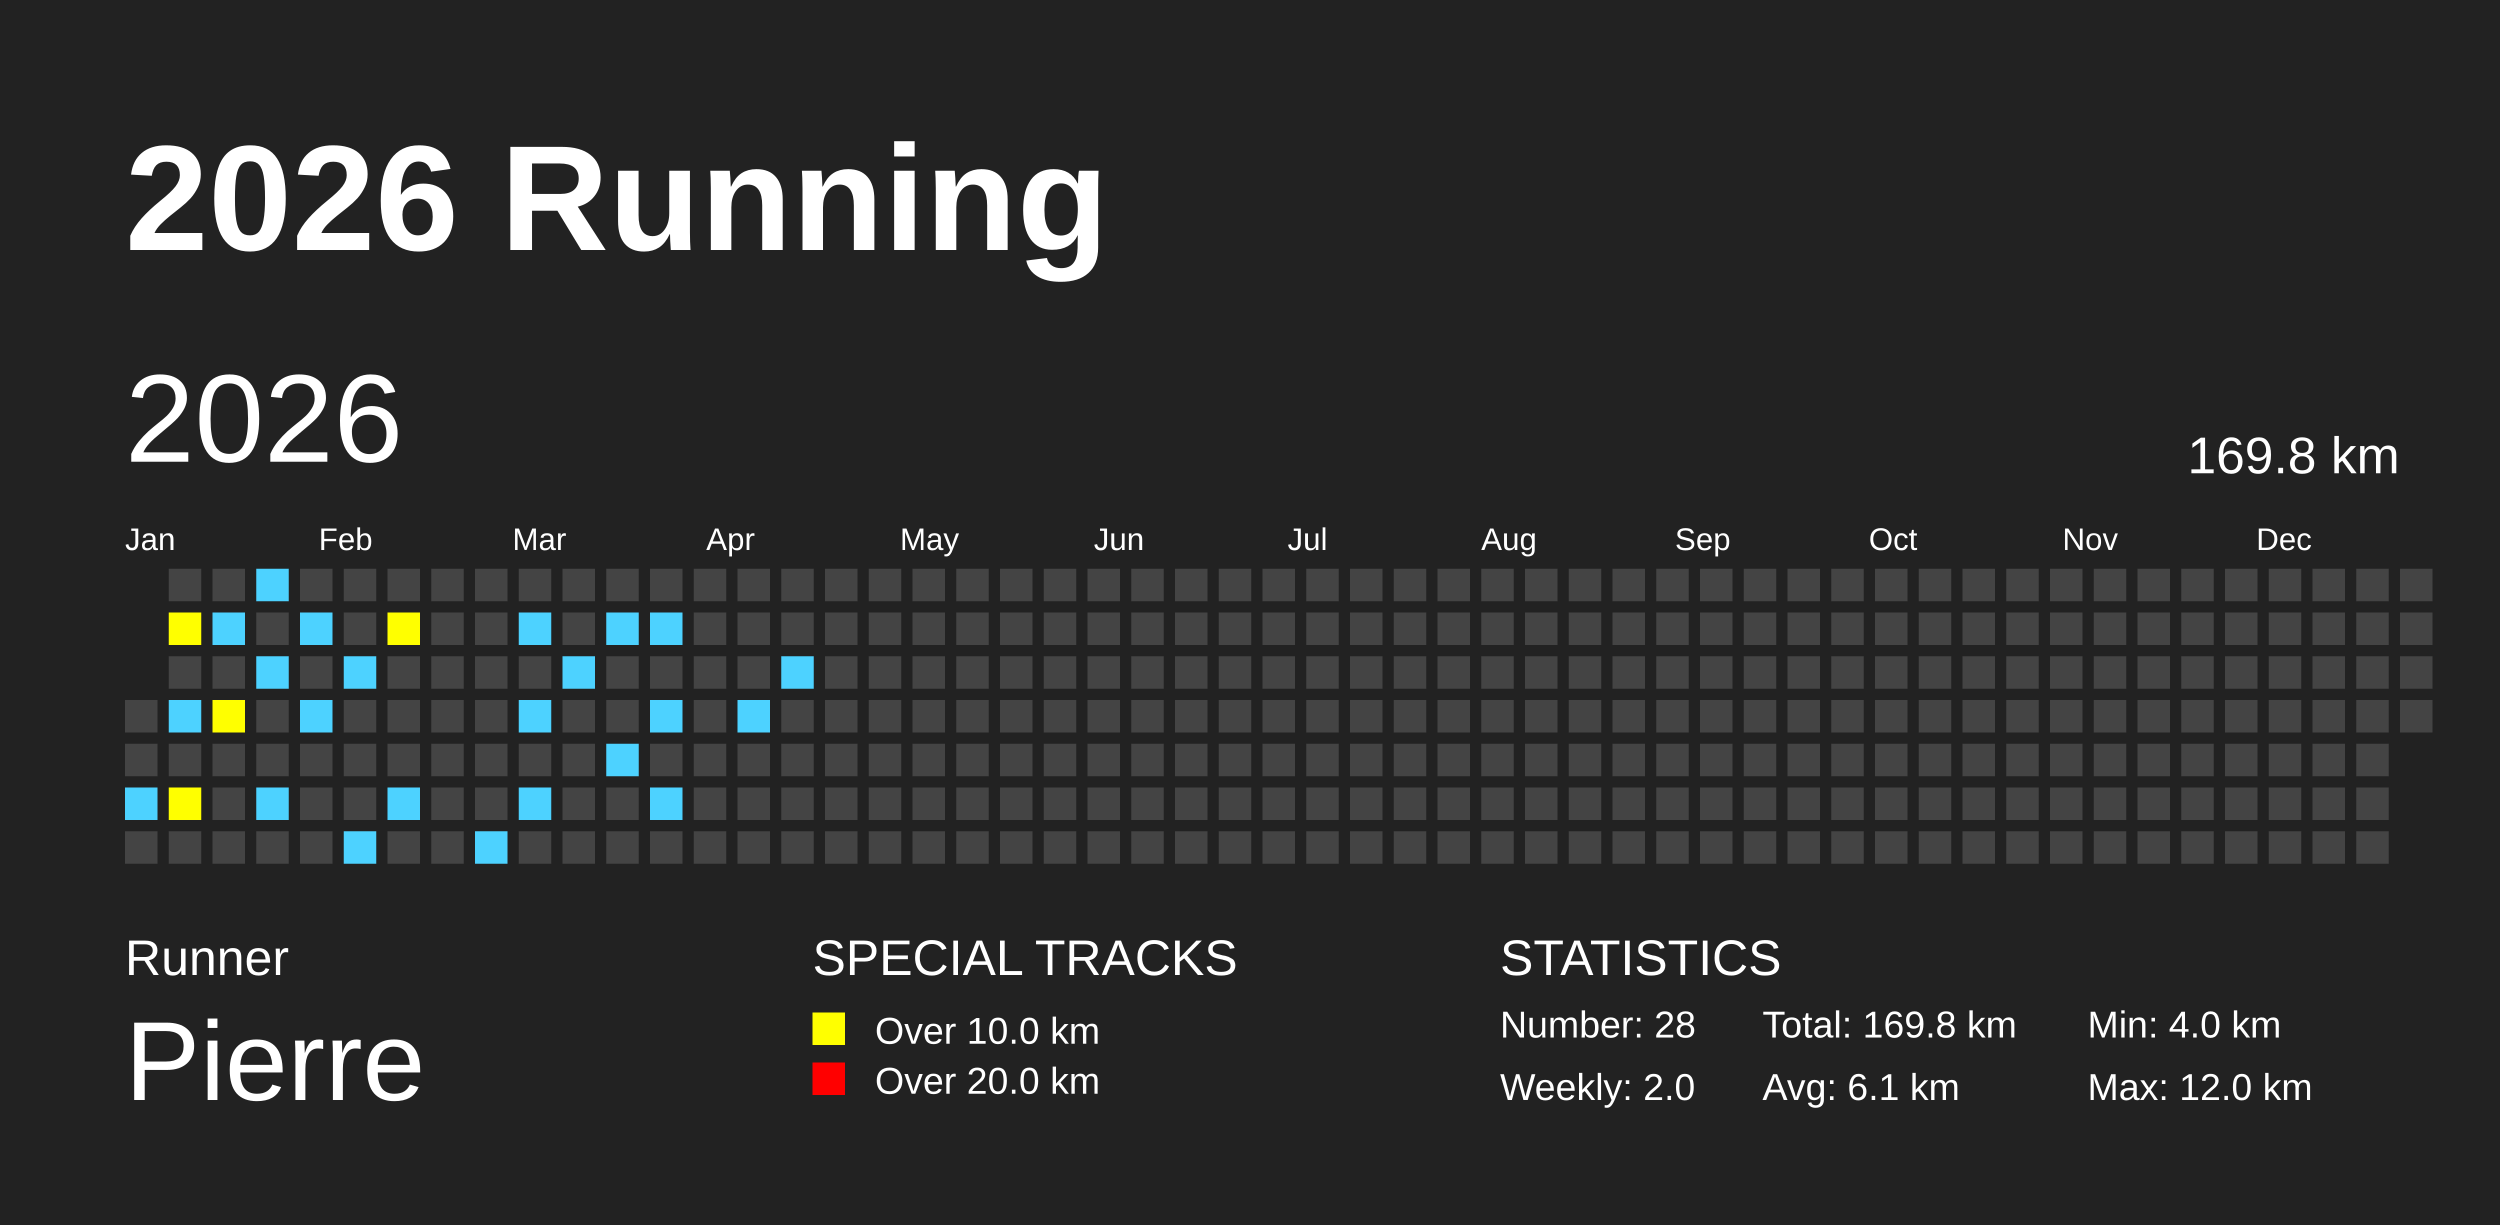
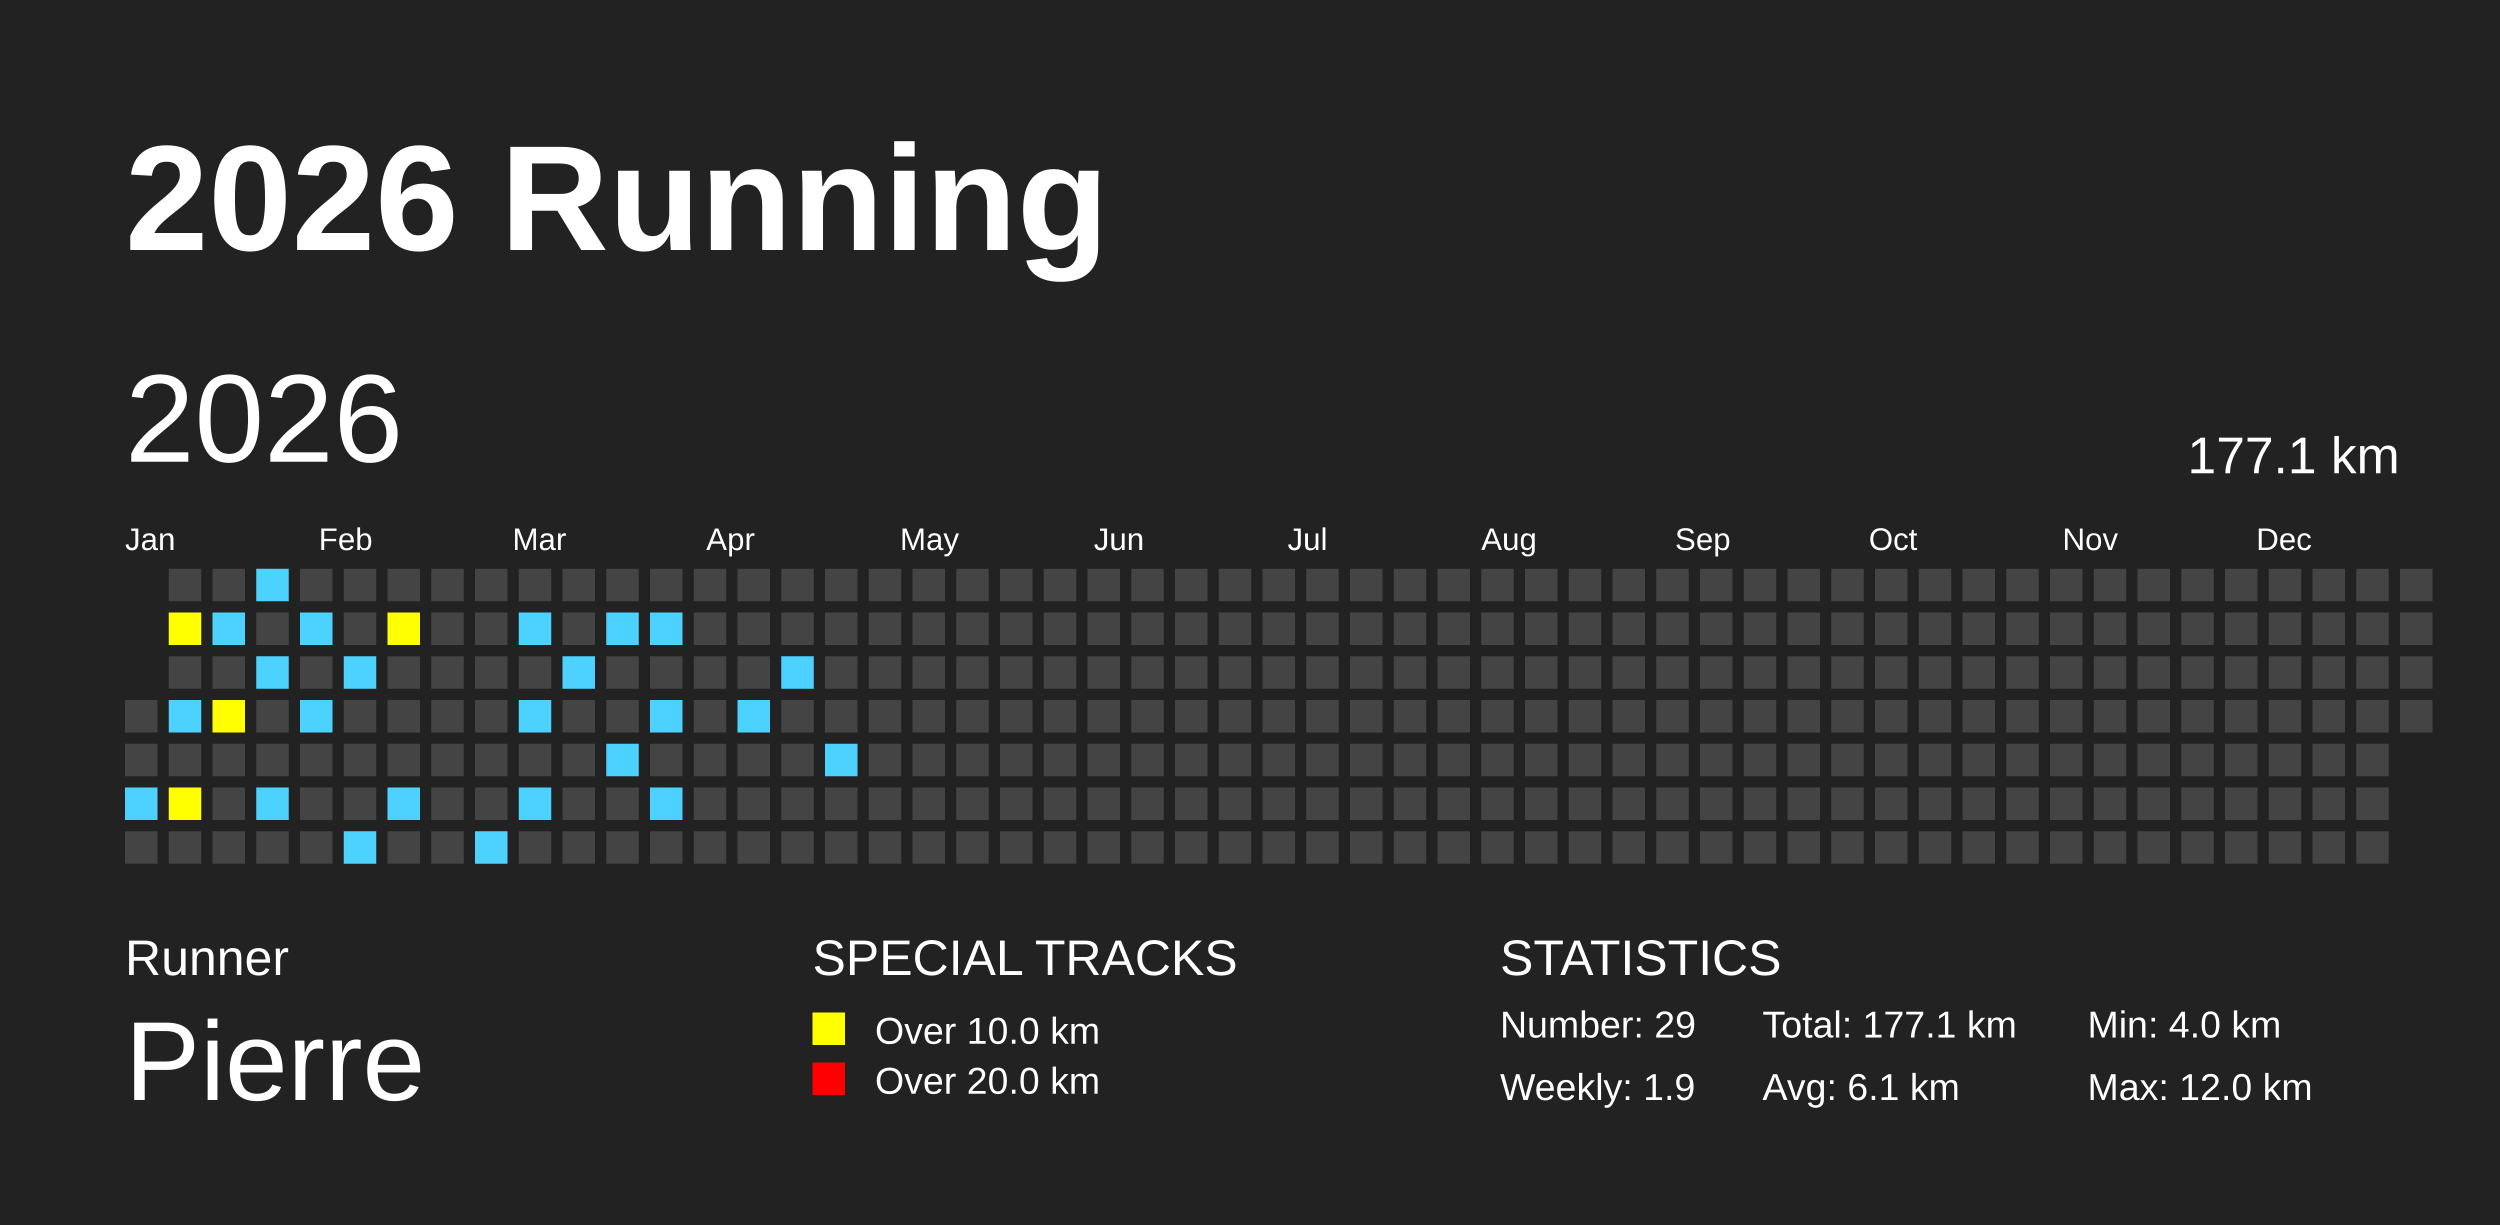
<svg xmlns="http://www.w3.org/2000/svg" baseProfile="full" height="98mm" version="1.1" viewBox="0,0,200,98" width="200mm">
  <defs />
  <rect fill="#222222" height="98" width="200" x="0" y="0" />
  <text fill="#FFFFFF" style="font-size:12px; font-family:Arial; font-weight:bold;" x="10" y="20">2026 Running</text>
  <text fill="#FFFFFF" style="font-size:4px; font-family:Arial" x="10" y="78">Runner</text>
  <text fill="#FFFFFF" style="font-size:9px; font-family:Arial" x="10" y="88">Pierre</text>
  <text fill="#FFFFFF" style="font-size:4px; font-family:Arial" x="65" y="78">SPECIAL TRACKS</text>
  <rect fill="yellow" height="2.6" width="2.6" x="65" y="81" />
  <text fill="#FFFFFF" style="font-size:3px; font-family:Arial" x="70" y="83.5">Over 10.0 km</text>
  <rect fill="red" height="2.6" width="2.6" x="65" y="85" />
  <text fill="#FFFFFF" style="font-size:3px; font-family:Arial" x="70" y="87.5">Over 20.0 km</text>
  <text fill="#FFFFFF" style="font-size:4px; font-family:Arial" x="120" y="78">STATISTICS</text>
-   <text fill="#FFFFFF" style="font-size:3px; font-family:Arial" x="120" y="83">Number: 28</text>
-   <text fill="#FFFFFF" style="font-size:3px; font-family:Arial" x="120" y="88">Weekly: 2.0</text>
-   <text fill="#FFFFFF" style="font-size:3px; font-family:Arial" x="141" y="83">Total: 169.8 km</text>
+   <text fill="#FFFFFF" style="font-size:3px; font-family:Arial" x="120" y="83">Number: 29</text>
+   <text fill="#FFFFFF" style="font-size:3px; font-family:Arial" x="120" y="88">Weekly: 1.9</text>
+   <text fill="#FFFFFF" style="font-size:3px; font-family:Arial" x="141" y="83">Total: 177.1 km</text>
  <text fill="#FFFFFF" style="font-size:3px; font-family:Arial" x="141" y="88">Avg: 6.1 km</text>
  <text fill="#FFFFFF" style="font-size:3px; font-family:Arial" x="167" y="83">Min: 4.0 km</text>
  <text fill="#FFFFFF" style="font-size:3px; font-family:Arial" x="167" y="88">Max: 12.0 km</text>
  <text dominant-baseline="hanging" fill="#FFFFFF" style="font-size:10.0px; font-family:Arial;" x="10" y="30">2026</text>
-   <text dominant-baseline="hanging" fill="#FFFFFF" style="font-size:4.125px; font-family:Arial;" x="175" y="35">169.8 km</text>
+   <text dominant-baseline="hanging" fill="#FFFFFF" style="font-size:4.125px; font-family:Arial;" x="175" y="35">177.1 km</text>
  <text fill="#FFFFFF" style="font-size:2.5px; font-family:Arial" x="10.0" y="44">Jan</text>
  <text fill="#FFFFFF" style="font-size:2.5px; font-family:Arial" x="25.5" y="44">Feb</text>
  <text fill="#FFFFFF" style="font-size:2.5px; font-family:Arial" x="41.0" y="44">Mar</text>
  <text fill="#FFFFFF" style="font-size:2.5px; font-family:Arial" x="56.5" y="44">Apr</text>
  <text fill="#FFFFFF" style="font-size:2.5px; font-family:Arial" x="72.0" y="44">May</text>
  <text fill="#FFFFFF" style="font-size:2.5px; font-family:Arial" x="87.5" y="44">Jun</text>
  <text fill="#FFFFFF" style="font-size:2.5px; font-family:Arial" x="103.0" y="44">Jul</text>
  <text fill="#FFFFFF" style="font-size:2.5px; font-family:Arial" x="118.5" y="44">Aug</text>
  <text fill="#FFFFFF" style="font-size:2.5px; font-family:Arial" x="134.0" y="44">Sep</text>
  <text fill="#FFFFFF" style="font-size:2.5px; font-family:Arial" x="149.5" y="44">Oct</text>
  <text fill="#FFFFFF" style="font-size:2.5px; font-family:Arial" x="165.0" y="44">Nov</text>
  <text fill="#FFFFFF" style="font-size:2.5px; font-family:Arial" x="180.5" y="44">Dec</text>
  <rect fill="#444444" height="2.6" width="2.6" x="10.0" y="56.0" />
  <rect fill="#444444" height="2.6" width="2.6" x="10.0" y="59.5" />
  <rect fill="#4DD2FF" height="2.6" width="2.6" x="10.0" y="63.0" />
  <rect fill="#444444" height="2.6" width="2.6" x="10.0" y="66.5" />
  <rect fill="#444444" height="2.6" width="2.6" x="13.5" y="45.5" />
  <rect fill="yellow" height="2.6" width="2.6" x="13.5" y="49.0" />
  <rect fill="#444444" height="2.6" width="2.6" x="13.5" y="52.5" />
  <rect fill="#4DD2FF" height="2.6" width="2.6" x="13.5" y="56.0" />
  <rect fill="#444444" height="2.6" width="2.6" x="13.5" y="59.5" />
  <rect fill="yellow" height="2.6" width="2.6" x="13.5" y="63.0" />
  <rect fill="#444444" height="2.6" width="2.6" x="13.5" y="66.5" />
  <rect fill="#444444" height="2.6" width="2.6" x="17.0" y="45.5" />
  <rect fill="#4DD2FF" height="2.6" width="2.6" x="17.0" y="49.0" />
  <rect fill="#444444" height="2.6" width="2.6" x="17.0" y="52.5" />
  <rect fill="yellow" height="2.6" width="2.6" x="17.0" y="56.0" />
  <rect fill="#444444" height="2.6" width="2.6" x="17.0" y="59.5" />
  <rect fill="#444444" height="2.6" width="2.6" x="17.0" y="63.0" />
  <rect fill="#444444" height="2.6" width="2.6" x="17.0" y="66.5" />
  <rect fill="#4DD2FF" height="2.6" width="2.6" x="20.5" y="45.5" />
  <rect fill="#444444" height="2.6" width="2.6" x="20.5" y="49.0" />
  <rect fill="#4DD2FF" height="2.6" width="2.6" x="20.5" y="52.5" />
  <rect fill="#444444" height="2.6" width="2.6" x="20.5" y="56.0" />
  <rect fill="#444444" height="2.6" width="2.6" x="20.5" y="59.5" />
  <rect fill="#4DD2FF" height="2.6" width="2.6" x="20.5" y="63.0" />
  <rect fill="#444444" height="2.6" width="2.6" x="20.5" y="66.5" />
  <rect fill="#444444" height="2.6" width="2.6" x="24.0" y="45.5" />
  <rect fill="#4DD2FF" height="2.6" width="2.6" x="24.0" y="49.0" />
  <rect fill="#444444" height="2.6" width="2.6" x="24.0" y="52.5" />
  <rect fill="#4DD2FF" height="2.6" width="2.6" x="24.0" y="56.0" />
  <rect fill="#444444" height="2.6" width="2.6" x="24.0" y="59.5" />
  <rect fill="#444444" height="2.6" width="2.6" x="24.0" y="63.0" />
  <rect fill="#444444" height="2.6" width="2.6" x="24.0" y="66.5" />
  <rect fill="#444444" height="2.6" width="2.6" x="27.5" y="45.5" />
  <rect fill="#444444" height="2.6" width="2.6" x="27.5" y="49.0" />
  <rect fill="#4DD2FF" height="2.6" width="2.6" x="27.5" y="52.5" />
  <rect fill="#444444" height="2.6" width="2.6" x="27.5" y="56.0" />
  <rect fill="#444444" height="2.6" width="2.6" x="27.5" y="59.5" />
  <rect fill="#444444" height="2.6" width="2.6" x="27.5" y="63.0" />
  <rect fill="#4DD2FF" height="2.6" width="2.6" x="27.5" y="66.5" />
  <rect fill="#444444" height="2.6" width="2.6" x="31.0" y="45.5" />
  <rect fill="yellow" height="2.6" width="2.6" x="31.0" y="49.0" />
  <rect fill="#444444" height="2.6" width="2.6" x="31.0" y="52.5" />
  <rect fill="#444444" height="2.6" width="2.6" x="31.0" y="56.0" />
  <rect fill="#444444" height="2.6" width="2.6" x="31.0" y="59.5" />
  <rect fill="#4DD2FF" height="2.6" width="2.6" x="31.0" y="63.0" />
  <rect fill="#444444" height="2.6" width="2.6" x="31.0" y="66.5" />
  <rect fill="#444444" height="2.6" width="2.6" x="34.5" y="45.5" />
  <rect fill="#444444" height="2.6" width="2.6" x="34.5" y="49.0" />
  <rect fill="#444444" height="2.6" width="2.6" x="34.5" y="52.5" />
  <rect fill="#444444" height="2.6" width="2.6" x="34.5" y="56.0" />
  <rect fill="#444444" height="2.6" width="2.6" x="34.5" y="59.5" />
  <rect fill="#444444" height="2.6" width="2.6" x="34.5" y="63.0" />
  <rect fill="#444444" height="2.6" width="2.6" x="34.5" y="66.5" />
  <rect fill="#444444" height="2.6" width="2.6" x="38.0" y="45.5" />
  <rect fill="#444444" height="2.6" width="2.6" x="38.0" y="49.0" />
  <rect fill="#444444" height="2.6" width="2.6" x="38.0" y="52.5" />
  <rect fill="#444444" height="2.6" width="2.6" x="38.0" y="56.0" />
  <rect fill="#444444" height="2.6" width="2.6" x="38.0" y="59.5" />
  <rect fill="#444444" height="2.6" width="2.6" x="38.0" y="63.0" />
  <rect fill="#4DD2FF" height="2.6" width="2.6" x="38.0" y="66.5" />
  <rect fill="#444444" height="2.6" width="2.6" x="41.5" y="45.5" />
  <rect fill="#4DD2FF" height="2.6" width="2.6" x="41.5" y="49.0" />
  <rect fill="#444444" height="2.6" width="2.6" x="41.5" y="52.5" />
  <rect fill="#4DD2FF" height="2.6" width="2.6" x="41.5" y="56.0" />
  <rect fill="#444444" height="2.6" width="2.6" x="41.5" y="59.5" />
  <rect fill="#4DD2FF" height="2.6" width="2.6" x="41.5" y="63.0" />
  <rect fill="#444444" height="2.6" width="2.6" x="41.5" y="66.5" />
  <rect fill="#444444" height="2.6" width="2.6" x="45.0" y="45.5" />
  <rect fill="#444444" height="2.6" width="2.6" x="45.0" y="49.0" />
  <rect fill="#4DD2FF" height="2.6" width="2.6" x="45.0" y="52.5" />
  <rect fill="#444444" height="2.6" width="2.6" x="45.0" y="56.0" />
  <rect fill="#444444" height="2.6" width="2.6" x="45.0" y="59.5" />
  <rect fill="#444444" height="2.6" width="2.6" x="45.0" y="63.0" />
  <rect fill="#444444" height="2.6" width="2.6" x="45.0" y="66.5" />
  <rect fill="#444444" height="2.6" width="2.6" x="48.5" y="45.5" />
  <rect fill="#4DD2FF" height="2.6" width="2.6" x="48.5" y="49.0" />
  <rect fill="#444444" height="2.6" width="2.6" x="48.5" y="52.5" />
  <rect fill="#444444" height="2.6" width="2.6" x="48.5" y="56.0" />
  <rect fill="#4DD2FF" height="2.6" width="2.6" x="48.5" y="59.5" />
  <rect fill="#444444" height="2.6" width="2.6" x="48.5" y="63.0" />
  <rect fill="#444444" height="2.6" width="2.6" x="48.5" y="66.5" />
  <rect fill="#444444" height="2.6" width="2.6" x="52.0" y="45.5" />
  <rect fill="#4DD2FF" height="2.6" width="2.6" x="52.0" y="49.0" />
  <rect fill="#444444" height="2.6" width="2.6" x="52.0" y="52.5" />
  <rect fill="#4DD2FF" height="2.6" width="2.6" x="52.0" y="56.0" />
  <rect fill="#444444" height="2.6" width="2.6" x="52.0" y="59.5" />
  <rect fill="#4DD2FF" height="2.6" width="2.6" x="52.0" y="63.0" />
  <rect fill="#444444" height="2.6" width="2.6" x="52.0" y="66.5" />
  <rect fill="#444444" height="2.6" width="2.6" x="55.5" y="45.5" />
  <rect fill="#444444" height="2.6" width="2.6" x="55.5" y="49.0" />
  <rect fill="#444444" height="2.6" width="2.6" x="55.5" y="52.5" />
  <rect fill="#444444" height="2.6" width="2.6" x="55.5" y="56.0" />
  <rect fill="#444444" height="2.6" width="2.6" x="55.5" y="59.5" />
  <rect fill="#444444" height="2.6" width="2.6" x="55.5" y="63.0" />
  <rect fill="#444444" height="2.6" width="2.6" x="55.5" y="66.5" />
  <rect fill="#444444" height="2.6" width="2.6" x="59.0" y="45.5" />
  <rect fill="#444444" height="2.6" width="2.6" x="59.0" y="49.0" />
  <rect fill="#444444" height="2.6" width="2.6" x="59.0" y="52.5" />
  <rect fill="#4DD2FF" height="2.6" width="2.6" x="59.0" y="56.0" />
  <rect fill="#444444" height="2.6" width="2.6" x="59.0" y="59.5" />
  <rect fill="#444444" height="2.6" width="2.6" x="59.0" y="63.0" />
  <rect fill="#444444" height="2.6" width="2.6" x="59.0" y="66.5" />
  <rect fill="#444444" height="2.6" width="2.6" x="62.5" y="45.5" />
  <rect fill="#444444" height="2.6" width="2.6" x="62.5" y="49.0" />
  <rect fill="#4DD2FF" height="2.6" width="2.6" x="62.5" y="52.5" />
  <rect fill="#444444" height="2.6" width="2.6" x="62.5" y="56.0" />
  <rect fill="#444444" height="2.6" width="2.6" x="62.5" y="59.5" />
  <rect fill="#444444" height="2.6" width="2.6" x="62.5" y="63.0" />
  <rect fill="#444444" height="2.6" width="2.6" x="62.5" y="66.5" />
  <rect fill="#444444" height="2.6" width="2.6" x="66.0" y="45.5" />
  <rect fill="#444444" height="2.6" width="2.6" x="66.0" y="49.0" />
  <rect fill="#444444" height="2.6" width="2.6" x="66.0" y="52.5" />
  <rect fill="#444444" height="2.6" width="2.6" x="66.0" y="56.0" />
-   <rect fill="#444444" height="2.6" width="2.6" x="66.0" y="59.5" />
+   <rect fill="#4DD2FF" height="2.6" width="2.6" x="66.0" y="59.5" />
  <rect fill="#444444" height="2.6" width="2.6" x="66.0" y="63.0" />
  <rect fill="#444444" height="2.6" width="2.6" x="66.0" y="66.5" />
  <rect fill="#444444" height="2.6" width="2.6" x="69.5" y="45.5" />
  <rect fill="#444444" height="2.6" width="2.6" x="69.5" y="49.0" />
  <rect fill="#444444" height="2.6" width="2.6" x="69.5" y="52.5" />
  <rect fill="#444444" height="2.6" width="2.6" x="69.5" y="56.0" />
  <rect fill="#444444" height="2.6" width="2.6" x="69.5" y="59.5" />
  <rect fill="#444444" height="2.6" width="2.6" x="69.5" y="63.0" />
  <rect fill="#444444" height="2.6" width="2.6" x="69.5" y="66.5" />
  <rect fill="#444444" height="2.6" width="2.6" x="73.0" y="45.5" />
  <rect fill="#444444" height="2.6" width="2.6" x="73.0" y="49.0" />
  <rect fill="#444444" height="2.6" width="2.6" x="73.0" y="52.5" />
  <rect fill="#444444" height="2.6" width="2.6" x="73.0" y="56.0" />
  <rect fill="#444444" height="2.6" width="2.6" x="73.0" y="59.5" />
  <rect fill="#444444" height="2.6" width="2.6" x="73.0" y="63.0" />
  <rect fill="#444444" height="2.6" width="2.6" x="73.0" y="66.5" />
  <rect fill="#444444" height="2.6" width="2.6" x="76.5" y="45.5" />
  <rect fill="#444444" height="2.6" width="2.6" x="76.5" y="49.0" />
  <rect fill="#444444" height="2.6" width="2.6" x="76.5" y="52.5" />
  <rect fill="#444444" height="2.6" width="2.6" x="76.5" y="56.0" />
  <rect fill="#444444" height="2.6" width="2.6" x="76.5" y="59.5" />
  <rect fill="#444444" height="2.6" width="2.6" x="76.5" y="63.0" />
  <rect fill="#444444" height="2.6" width="2.6" x="76.5" y="66.5" />
  <rect fill="#444444" height="2.6" width="2.6" x="80.0" y="45.5" />
  <rect fill="#444444" height="2.6" width="2.6" x="80.0" y="49.0" />
  <rect fill="#444444" height="2.6" width="2.6" x="80.0" y="52.5" />
  <rect fill="#444444" height="2.6" width="2.6" x="80.0" y="56.0" />
  <rect fill="#444444" height="2.6" width="2.6" x="80.0" y="59.5" />
  <rect fill="#444444" height="2.6" width="2.6" x="80.0" y="63.0" />
  <rect fill="#444444" height="2.6" width="2.6" x="80.0" y="66.5" />
  <rect fill="#444444" height="2.6" width="2.6" x="83.5" y="45.5" />
  <rect fill="#444444" height="2.6" width="2.6" x="83.5" y="49.0" />
  <rect fill="#444444" height="2.6" width="2.6" x="83.5" y="52.5" />
  <rect fill="#444444" height="2.6" width="2.6" x="83.5" y="56.0" />
  <rect fill="#444444" height="2.6" width="2.6" x="83.5" y="59.5" />
  <rect fill="#444444" height="2.6" width="2.6" x="83.5" y="63.0" />
  <rect fill="#444444" height="2.6" width="2.6" x="83.5" y="66.5" />
  <rect fill="#444444" height="2.6" width="2.6" x="87.0" y="45.5" />
  <rect fill="#444444" height="2.6" width="2.6" x="87.0" y="49.0" />
  <rect fill="#444444" height="2.6" width="2.6" x="87.0" y="52.5" />
  <rect fill="#444444" height="2.6" width="2.6" x="87.0" y="56.0" />
  <rect fill="#444444" height="2.6" width="2.6" x="87.0" y="59.5" />
  <rect fill="#444444" height="2.6" width="2.6" x="87.0" y="63.0" />
  <rect fill="#444444" height="2.6" width="2.6" x="87.0" y="66.5" />
  <rect fill="#444444" height="2.6" width="2.6" x="90.5" y="45.5" />
  <rect fill="#444444" height="2.6" width="2.6" x="90.5" y="49.0" />
  <rect fill="#444444" height="2.6" width="2.6" x="90.5" y="52.5" />
  <rect fill="#444444" height="2.6" width="2.6" x="90.5" y="56.0" />
  <rect fill="#444444" height="2.6" width="2.6" x="90.5" y="59.5" />
  <rect fill="#444444" height="2.6" width="2.6" x="90.5" y="63.0" />
  <rect fill="#444444" height="2.6" width="2.6" x="90.5" y="66.5" />
  <rect fill="#444444" height="2.6" width="2.6" x="94.0" y="45.5" />
  <rect fill="#444444" height="2.6" width="2.6" x="94.0" y="49.0" />
  <rect fill="#444444" height="2.6" width="2.6" x="94.0" y="52.5" />
  <rect fill="#444444" height="2.6" width="2.6" x="94.0" y="56.0" />
  <rect fill="#444444" height="2.6" width="2.6" x="94.0" y="59.5" />
  <rect fill="#444444" height="2.6" width="2.6" x="94.0" y="63.0" />
  <rect fill="#444444" height="2.6" width="2.6" x="94.0" y="66.5" />
  <rect fill="#444444" height="2.6" width="2.6" x="97.5" y="45.5" />
  <rect fill="#444444" height="2.6" width="2.6" x="97.5" y="49.0" />
  <rect fill="#444444" height="2.6" width="2.6" x="97.5" y="52.5" />
  <rect fill="#444444" height="2.6" width="2.6" x="97.5" y="56.0" />
  <rect fill="#444444" height="2.6" width="2.6" x="97.5" y="59.5" />
  <rect fill="#444444" height="2.6" width="2.6" x="97.5" y="63.0" />
  <rect fill="#444444" height="2.6" width="2.6" x="97.5" y="66.5" />
  <rect fill="#444444" height="2.6" width="2.6" x="101.0" y="45.5" />
  <rect fill="#444444" height="2.6" width="2.6" x="101.0" y="49.0" />
  <rect fill="#444444" height="2.6" width="2.6" x="101.0" y="52.5" />
  <rect fill="#444444" height="2.6" width="2.6" x="101.0" y="56.0" />
  <rect fill="#444444" height="2.6" width="2.6" x="101.0" y="59.5" />
  <rect fill="#444444" height="2.6" width="2.6" x="101.0" y="63.0" />
  <rect fill="#444444" height="2.6" width="2.6" x="101.0" y="66.5" />
  <rect fill="#444444" height="2.6" width="2.6" x="104.5" y="45.5" />
  <rect fill="#444444" height="2.6" width="2.6" x="104.5" y="49.0" />
  <rect fill="#444444" height="2.6" width="2.6" x="104.5" y="52.5" />
  <rect fill="#444444" height="2.6" width="2.6" x="104.5" y="56.0" />
  <rect fill="#444444" height="2.6" width="2.6" x="104.5" y="59.5" />
  <rect fill="#444444" height="2.6" width="2.6" x="104.5" y="63.0" />
  <rect fill="#444444" height="2.6" width="2.6" x="104.5" y="66.5" />
  <rect fill="#444444" height="2.6" width="2.6" x="108.0" y="45.5" />
  <rect fill="#444444" height="2.6" width="2.6" x="108.0" y="49.0" />
  <rect fill="#444444" height="2.6" width="2.6" x="108.0" y="52.5" />
  <rect fill="#444444" height="2.6" width="2.6" x="108.0" y="56.0" />
  <rect fill="#444444" height="2.6" width="2.6" x="108.0" y="59.5" />
  <rect fill="#444444" height="2.6" width="2.6" x="108.0" y="63.0" />
  <rect fill="#444444" height="2.6" width="2.6" x="108.0" y="66.5" />
  <rect fill="#444444" height="2.6" width="2.6" x="111.5" y="45.5" />
  <rect fill="#444444" height="2.6" width="2.6" x="111.5" y="49.0" />
  <rect fill="#444444" height="2.6" width="2.6" x="111.5" y="52.5" />
  <rect fill="#444444" height="2.6" width="2.6" x="111.5" y="56.0" />
  <rect fill="#444444" height="2.6" width="2.6" x="111.5" y="59.5" />
  <rect fill="#444444" height="2.6" width="2.6" x="111.5" y="63.0" />
  <rect fill="#444444" height="2.6" width="2.6" x="111.5" y="66.5" />
  <rect fill="#444444" height="2.6" width="2.6" x="115.0" y="45.5" />
  <rect fill="#444444" height="2.6" width="2.6" x="115.0" y="49.0" />
  <rect fill="#444444" height="2.6" width="2.6" x="115.0" y="52.5" />
  <rect fill="#444444" height="2.6" width="2.6" x="115.0" y="56.0" />
  <rect fill="#444444" height="2.6" width="2.6" x="115.0" y="59.5" />
  <rect fill="#444444" height="2.6" width="2.6" x="115.0" y="63.0" />
  <rect fill="#444444" height="2.6" width="2.6" x="115.0" y="66.5" />
  <rect fill="#444444" height="2.6" width="2.6" x="118.5" y="45.5" />
  <rect fill="#444444" height="2.6" width="2.6" x="118.5" y="49.0" />
  <rect fill="#444444" height="2.6" width="2.6" x="118.5" y="52.5" />
  <rect fill="#444444" height="2.6" width="2.6" x="118.5" y="56.0" />
  <rect fill="#444444" height="2.6" width="2.6" x="118.5" y="59.5" />
  <rect fill="#444444" height="2.6" width="2.6" x="118.5" y="63.0" />
  <rect fill="#444444" height="2.6" width="2.6" x="118.5" y="66.5" />
  <rect fill="#444444" height="2.6" width="2.6" x="122.0" y="45.5" />
  <rect fill="#444444" height="2.6" width="2.6" x="122.0" y="49.0" />
  <rect fill="#444444" height="2.6" width="2.6" x="122.0" y="52.5" />
  <rect fill="#444444" height="2.6" width="2.6" x="122.0" y="56.0" />
  <rect fill="#444444" height="2.6" width="2.6" x="122.0" y="59.5" />
  <rect fill="#444444" height="2.6" width="2.6" x="122.0" y="63.0" />
  <rect fill="#444444" height="2.6" width="2.6" x="122.0" y="66.5" />
  <rect fill="#444444" height="2.6" width="2.6" x="125.5" y="45.5" />
  <rect fill="#444444" height="2.6" width="2.6" x="125.5" y="49.0" />
  <rect fill="#444444" height="2.6" width="2.6" x="125.5" y="52.5" />
  <rect fill="#444444" height="2.6" width="2.6" x="125.5" y="56.0" />
  <rect fill="#444444" height="2.6" width="2.6" x="125.5" y="59.5" />
  <rect fill="#444444" height="2.6" width="2.6" x="125.5" y="63.0" />
  <rect fill="#444444" height="2.6" width="2.6" x="125.5" y="66.5" />
  <rect fill="#444444" height="2.6" width="2.6" x="129.0" y="45.5" />
  <rect fill="#444444" height="2.6" width="2.6" x="129.0" y="49.0" />
  <rect fill="#444444" height="2.6" width="2.6" x="129.0" y="52.5" />
  <rect fill="#444444" height="2.6" width="2.6" x="129.0" y="56.0" />
  <rect fill="#444444" height="2.6" width="2.6" x="129.0" y="59.5" />
  <rect fill="#444444" height="2.6" width="2.6" x="129.0" y="63.0" />
  <rect fill="#444444" height="2.6" width="2.6" x="129.0" y="66.5" />
  <rect fill="#444444" height="2.6" width="2.6" x="132.5" y="45.5" />
  <rect fill="#444444" height="2.6" width="2.6" x="132.5" y="49.0" />
  <rect fill="#444444" height="2.6" width="2.6" x="132.5" y="52.5" />
  <rect fill="#444444" height="2.6" width="2.6" x="132.5" y="56.0" />
  <rect fill="#444444" height="2.6" width="2.6" x="132.5" y="59.5" />
  <rect fill="#444444" height="2.6" width="2.6" x="132.5" y="63.0" />
  <rect fill="#444444" height="2.6" width="2.6" x="132.5" y="66.5" />
  <rect fill="#444444" height="2.6" width="2.6" x="136.0" y="45.5" />
  <rect fill="#444444" height="2.6" width="2.6" x="136.0" y="49.0" />
  <rect fill="#444444" height="2.6" width="2.6" x="136.0" y="52.5" />
  <rect fill="#444444" height="2.6" width="2.6" x="136.0" y="56.0" />
  <rect fill="#444444" height="2.6" width="2.6" x="136.0" y="59.5" />
  <rect fill="#444444" height="2.6" width="2.6" x="136.0" y="63.0" />
  <rect fill="#444444" height="2.6" width="2.6" x="136.0" y="66.5" />
  <rect fill="#444444" height="2.6" width="2.6" x="139.5" y="45.5" />
  <rect fill="#444444" height="2.6" width="2.6" x="139.5" y="49.0" />
  <rect fill="#444444" height="2.6" width="2.6" x="139.5" y="52.5" />
  <rect fill="#444444" height="2.6" width="2.6" x="139.5" y="56.0" />
  <rect fill="#444444" height="2.6" width="2.6" x="139.5" y="59.5" />
  <rect fill="#444444" height="2.6" width="2.6" x="139.5" y="63.0" />
  <rect fill="#444444" height="2.6" width="2.6" x="139.5" y="66.5" />
  <rect fill="#444444" height="2.6" width="2.6" x="143.0" y="45.5" />
  <rect fill="#444444" height="2.6" width="2.6" x="143.0" y="49.0" />
  <rect fill="#444444" height="2.6" width="2.6" x="143.0" y="52.5" />
  <rect fill="#444444" height="2.6" width="2.6" x="143.0" y="56.0" />
  <rect fill="#444444" height="2.6" width="2.6" x="143.0" y="59.5" />
  <rect fill="#444444" height="2.6" width="2.6" x="143.0" y="63.0" />
  <rect fill="#444444" height="2.6" width="2.6" x="143.0" y="66.5" />
  <rect fill="#444444" height="2.6" width="2.6" x="146.5" y="45.5" />
  <rect fill="#444444" height="2.6" width="2.6" x="146.5" y="49.0" />
  <rect fill="#444444" height="2.6" width="2.6" x="146.5" y="52.5" />
  <rect fill="#444444" height="2.6" width="2.6" x="146.5" y="56.0" />
  <rect fill="#444444" height="2.6" width="2.6" x="146.5" y="59.5" />
  <rect fill="#444444" height="2.6" width="2.6" x="146.5" y="63.0" />
  <rect fill="#444444" height="2.6" width="2.6" x="146.5" y="66.5" />
  <rect fill="#444444" height="2.6" width="2.6" x="150.0" y="45.5" />
  <rect fill="#444444" height="2.6" width="2.6" x="150.0" y="49.0" />
  <rect fill="#444444" height="2.6" width="2.6" x="150.0" y="52.5" />
  <rect fill="#444444" height="2.6" width="2.6" x="150.0" y="56.0" />
  <rect fill="#444444" height="2.6" width="2.6" x="150.0" y="59.5" />
  <rect fill="#444444" height="2.6" width="2.6" x="150.0" y="63.0" />
  <rect fill="#444444" height="2.6" width="2.6" x="150.0" y="66.5" />
  <rect fill="#444444" height="2.6" width="2.6" x="153.5" y="45.5" />
  <rect fill="#444444" height="2.6" width="2.6" x="153.5" y="49.0" />
  <rect fill="#444444" height="2.6" width="2.6" x="153.5" y="52.5" />
  <rect fill="#444444" height="2.6" width="2.6" x="153.5" y="56.0" />
  <rect fill="#444444" height="2.6" width="2.6" x="153.5" y="59.5" />
  <rect fill="#444444" height="2.6" width="2.6" x="153.5" y="63.0" />
  <rect fill="#444444" height="2.6" width="2.6" x="153.5" y="66.5" />
  <rect fill="#444444" height="2.6" width="2.6" x="157.0" y="45.5" />
  <rect fill="#444444" height="2.6" width="2.6" x="157.0" y="49.0" />
  <rect fill="#444444" height="2.6" width="2.6" x="157.0" y="52.5" />
  <rect fill="#444444" height="2.6" width="2.6" x="157.0" y="56.0" />
  <rect fill="#444444" height="2.6" width="2.6" x="157.0" y="59.5" />
  <rect fill="#444444" height="2.6" width="2.6" x="157.0" y="63.0" />
  <rect fill="#444444" height="2.6" width="2.6" x="157.0" y="66.5" />
  <rect fill="#444444" height="2.6" width="2.6" x="160.5" y="45.5" />
  <rect fill="#444444" height="2.6" width="2.6" x="160.5" y="49.0" />
  <rect fill="#444444" height="2.6" width="2.6" x="160.5" y="52.5" />
  <rect fill="#444444" height="2.6" width="2.6" x="160.5" y="56.0" />
  <rect fill="#444444" height="2.6" width="2.6" x="160.5" y="59.5" />
  <rect fill="#444444" height="2.6" width="2.6" x="160.5" y="63.0" />
  <rect fill="#444444" height="2.6" width="2.6" x="160.5" y="66.5" />
  <rect fill="#444444" height="2.6" width="2.6" x="164.0" y="45.5" />
  <rect fill="#444444" height="2.6" width="2.6" x="164.0" y="49.0" />
  <rect fill="#444444" height="2.6" width="2.6" x="164.0" y="52.5" />
  <rect fill="#444444" height="2.6" width="2.6" x="164.0" y="56.0" />
  <rect fill="#444444" height="2.6" width="2.6" x="164.0" y="59.5" />
  <rect fill="#444444" height="2.6" width="2.6" x="164.0" y="63.0" />
  <rect fill="#444444" height="2.6" width="2.6" x="164.0" y="66.5" />
  <rect fill="#444444" height="2.6" width="2.6" x="167.5" y="45.5" />
  <rect fill="#444444" height="2.6" width="2.6" x="167.5" y="49.0" />
  <rect fill="#444444" height="2.6" width="2.6" x="167.5" y="52.5" />
  <rect fill="#444444" height="2.6" width="2.6" x="167.5" y="56.0" />
  <rect fill="#444444" height="2.6" width="2.6" x="167.5" y="59.5" />
  <rect fill="#444444" height="2.6" width="2.6" x="167.5" y="63.0" />
  <rect fill="#444444" height="2.6" width="2.6" x="167.5" y="66.5" />
  <rect fill="#444444" height="2.6" width="2.6" x="171.0" y="45.5" />
  <rect fill="#444444" height="2.6" width="2.6" x="171.0" y="49.0" />
  <rect fill="#444444" height="2.6" width="2.6" x="171.0" y="52.5" />
  <rect fill="#444444" height="2.6" width="2.6" x="171.0" y="56.0" />
  <rect fill="#444444" height="2.6" width="2.6" x="171.0" y="59.5" />
  <rect fill="#444444" height="2.6" width="2.6" x="171.0" y="63.0" />
  <rect fill="#444444" height="2.6" width="2.6" x="171.0" y="66.5" />
  <rect fill="#444444" height="2.6" width="2.6" x="174.5" y="45.5" />
  <rect fill="#444444" height="2.6" width="2.6" x="174.5" y="49.0" />
  <rect fill="#444444" height="2.6" width="2.6" x="174.5" y="52.5" />
  <rect fill="#444444" height="2.6" width="2.6" x="174.5" y="56.0" />
  <rect fill="#444444" height="2.6" width="2.6" x="174.5" y="59.5" />
  <rect fill="#444444" height="2.6" width="2.6" x="174.5" y="63.0" />
  <rect fill="#444444" height="2.6" width="2.6" x="174.5" y="66.5" />
  <rect fill="#444444" height="2.6" width="2.6" x="178.0" y="45.5" />
  <rect fill="#444444" height="2.6" width="2.6" x="178.0" y="49.0" />
  <rect fill="#444444" height="2.6" width="2.6" x="178.0" y="52.5" />
  <rect fill="#444444" height="2.6" width="2.6" x="178.0" y="56.0" />
  <rect fill="#444444" height="2.6" width="2.6" x="178.0" y="59.5" />
  <rect fill="#444444" height="2.6" width="2.6" x="178.0" y="63.0" />
  <rect fill="#444444" height="2.6" width="2.6" x="178.0" y="66.5" />
  <rect fill="#444444" height="2.6" width="2.6" x="181.5" y="45.5" />
  <rect fill="#444444" height="2.6" width="2.6" x="181.5" y="49.0" />
  <rect fill="#444444" height="2.6" width="2.6" x="181.5" y="52.5" />
  <rect fill="#444444" height="2.6" width="2.6" x="181.5" y="56.0" />
  <rect fill="#444444" height="2.6" width="2.6" x="181.5" y="59.5" />
  <rect fill="#444444" height="2.6" width="2.6" x="181.5" y="63.0" />
  <rect fill="#444444" height="2.6" width="2.6" x="181.5" y="66.5" />
  <rect fill="#444444" height="2.6" width="2.6" x="185.0" y="45.5" />
  <rect fill="#444444" height="2.6" width="2.6" x="185.0" y="49.0" />
  <rect fill="#444444" height="2.6" width="2.6" x="185.0" y="52.5" />
  <rect fill="#444444" height="2.6" width="2.6" x="185.0" y="56.0" />
  <rect fill="#444444" height="2.6" width="2.6" x="185.0" y="59.5" />
  <rect fill="#444444" height="2.6" width="2.6" x="185.0" y="63.0" />
  <rect fill="#444444" height="2.6" width="2.6" x="185.0" y="66.5" />
  <rect fill="#444444" height="2.6" width="2.6" x="188.5" y="45.5" />
  <rect fill="#444444" height="2.6" width="2.6" x="188.5" y="49.0" />
  <rect fill="#444444" height="2.6" width="2.6" x="188.5" y="52.5" />
  <rect fill="#444444" height="2.6" width="2.6" x="188.5" y="56.0" />
  <rect fill="#444444" height="2.6" width="2.6" x="188.5" y="59.5" />
  <rect fill="#444444" height="2.6" width="2.6" x="188.5" y="63.0" />
  <rect fill="#444444" height="2.6" width="2.6" x="188.5" y="66.5" />
  <rect fill="#444444" height="2.6" width="2.6" x="192.0" y="45.5" />
  <rect fill="#444444" height="2.6" width="2.6" x="192.0" y="49.0" />
  <rect fill="#444444" height="2.6" width="2.6" x="192.0" y="52.5" />
  <rect fill="#444444" height="2.6" width="2.6" x="192.0" y="56.0" />
</svg>
